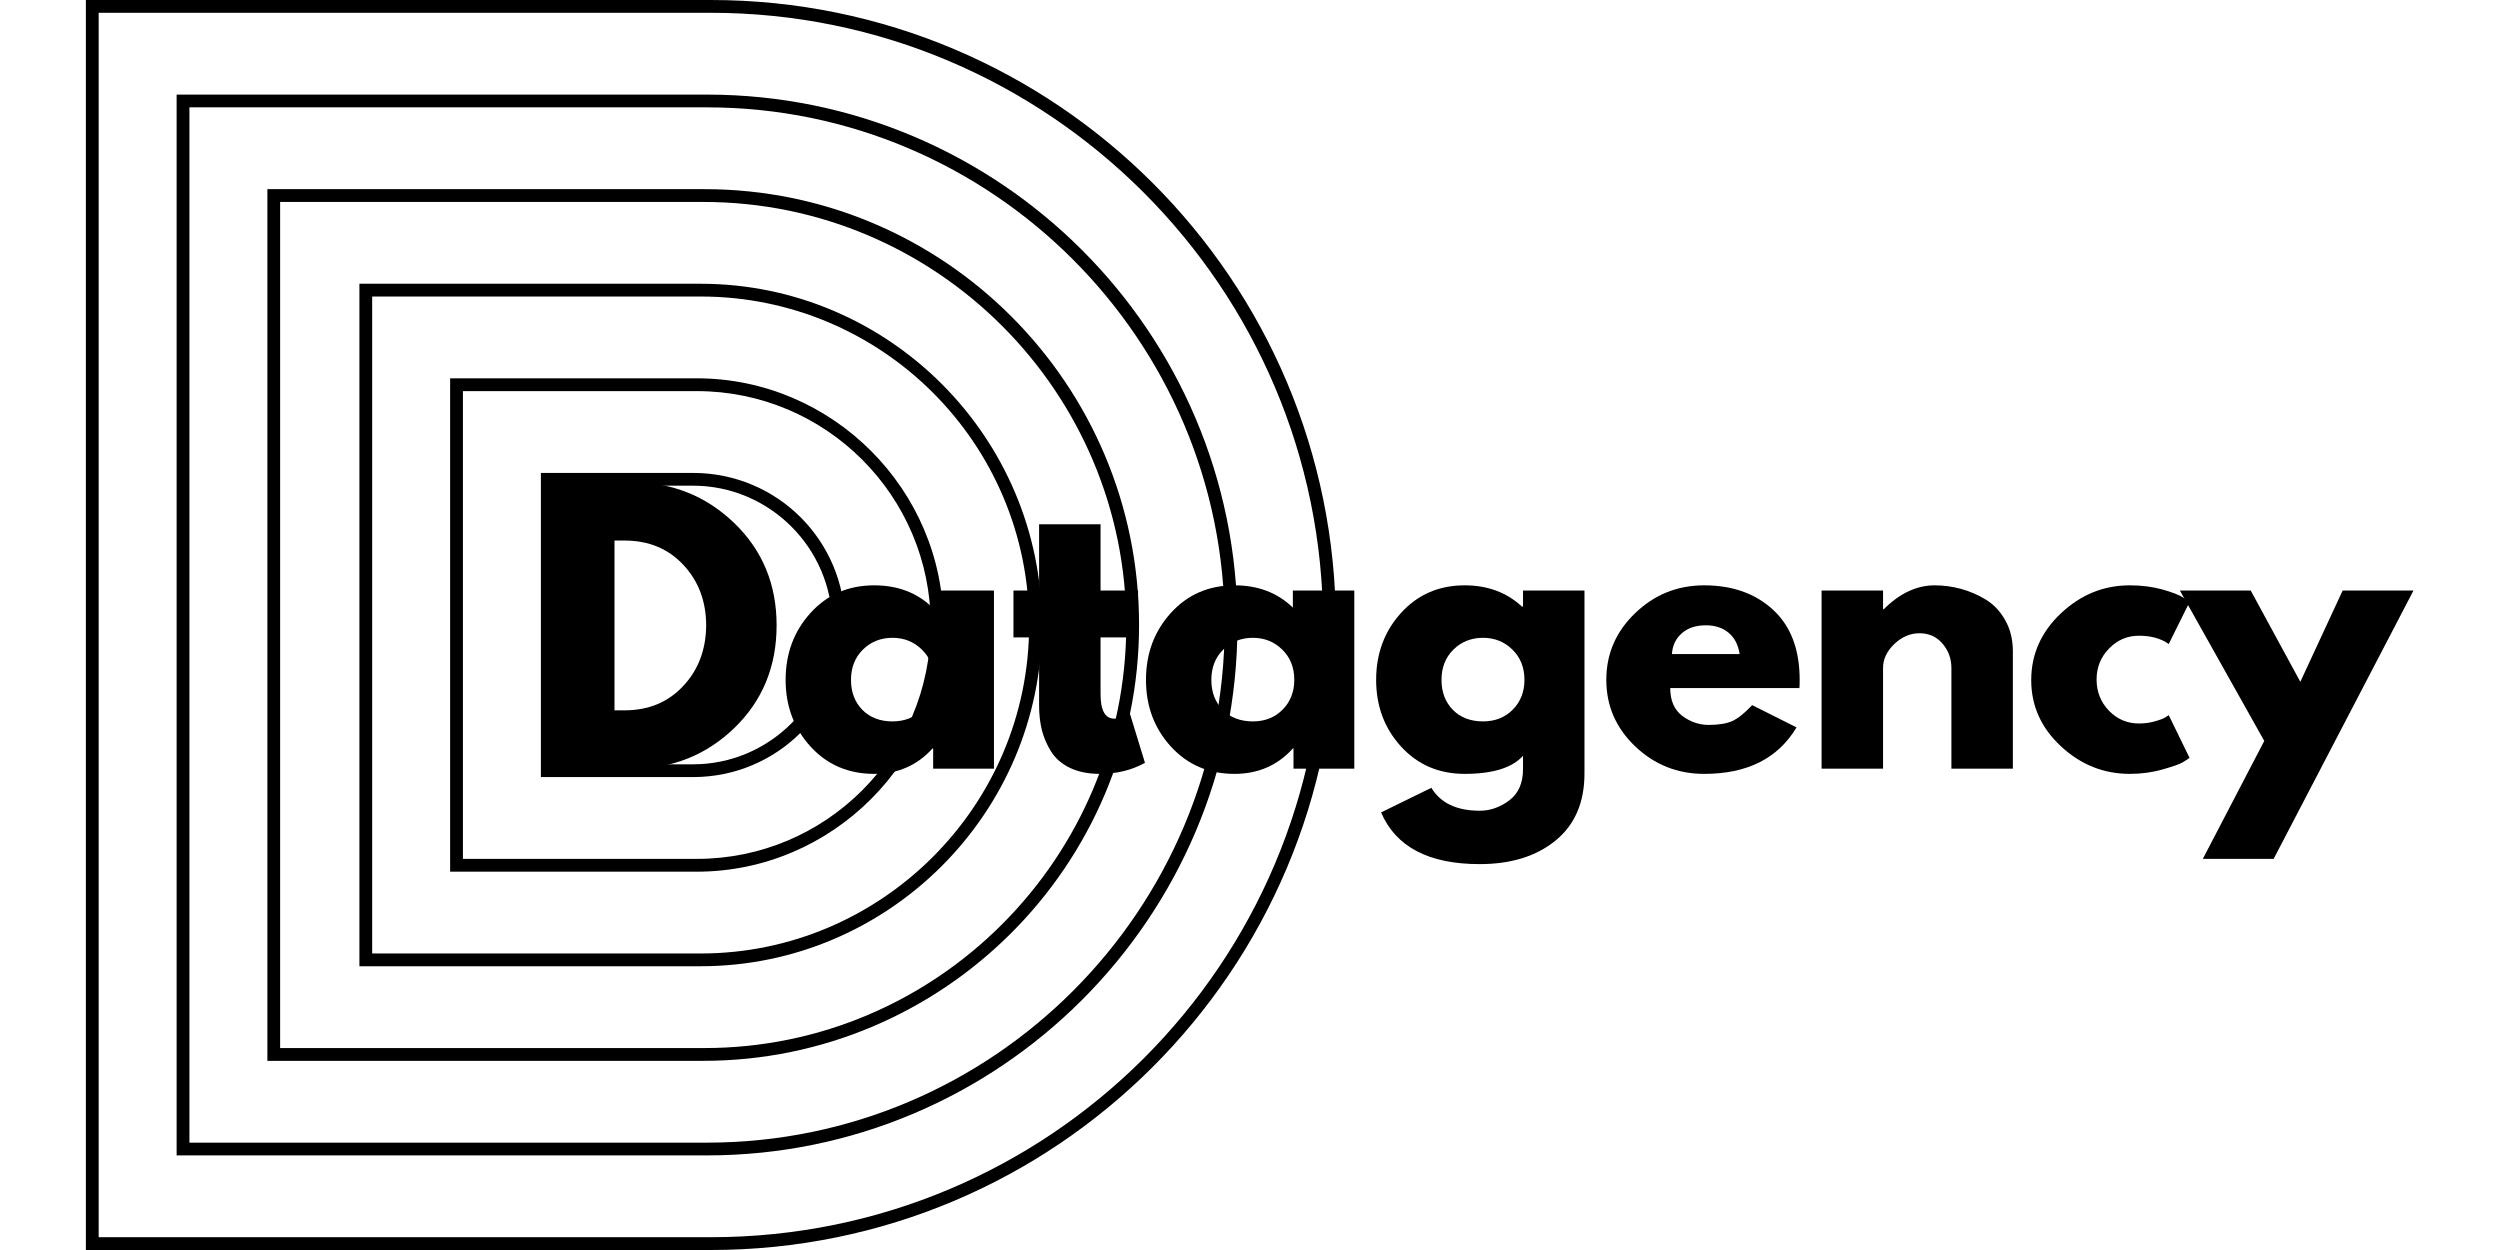
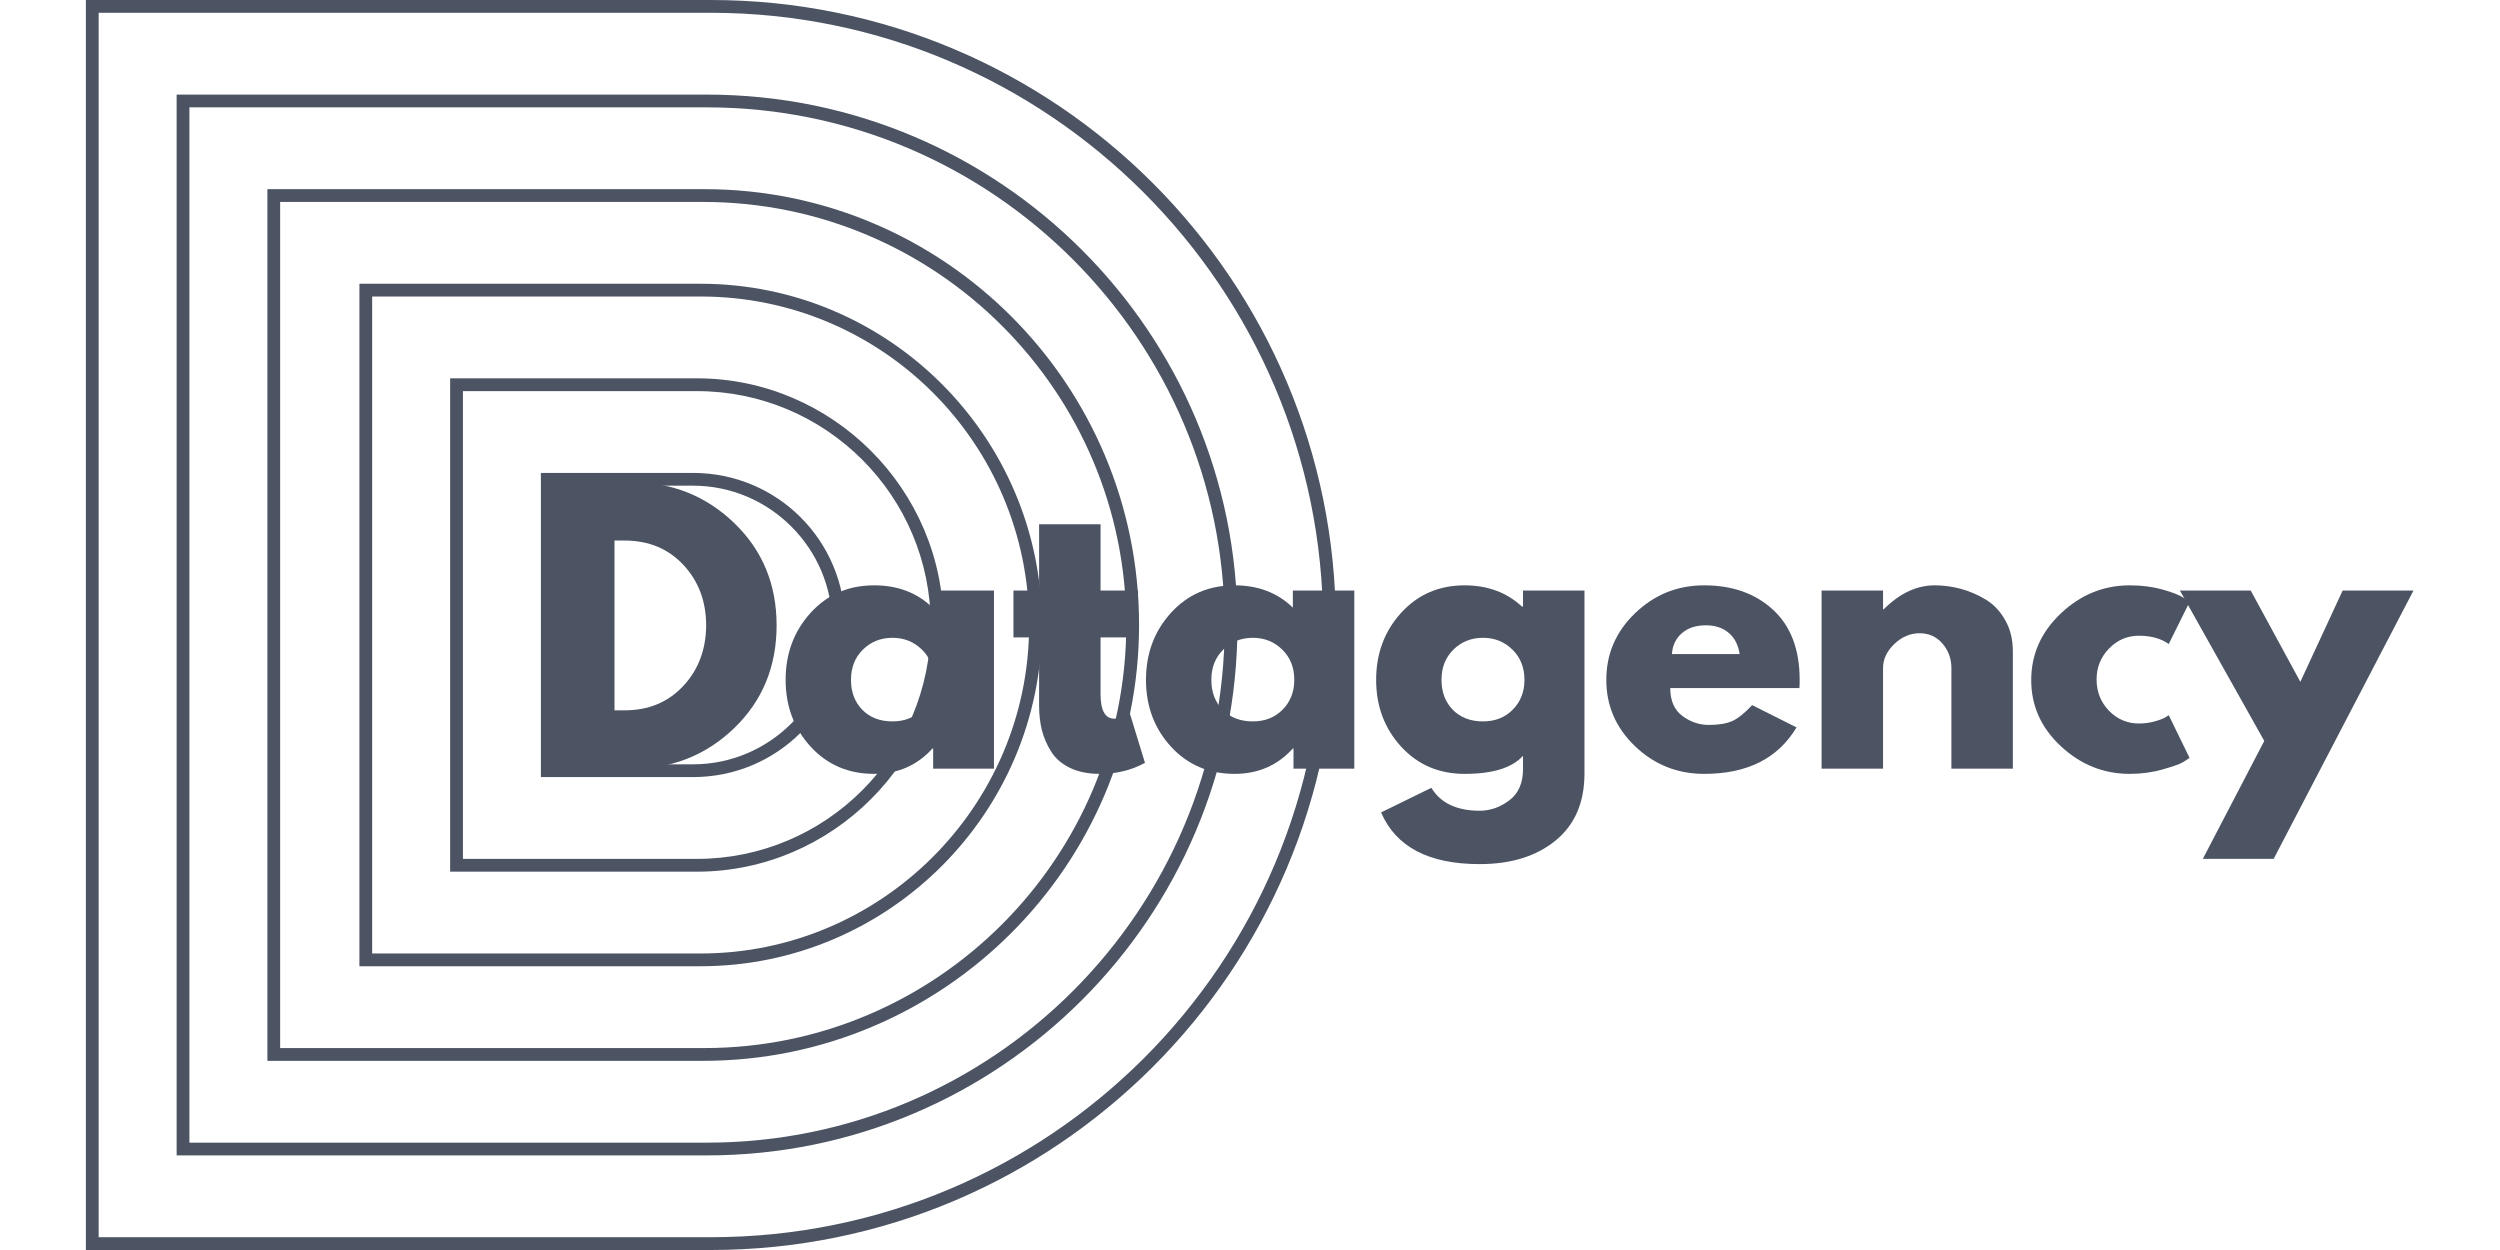
<svg xmlns="http://www.w3.org/2000/svg" width="400" zoomAndPan="magnify" viewBox="0 0 300 150" height="200" preserveAspectRatio="xMidYMid meet" version="1.0">
-   <defs>
+   <defs fill="#4c5464">
    <g />
-     <clipPath id="id1">
-       <path d="M 10.305 0 L 160.305 0 L 160.305 150 L 10.305 150 Z M 10.305 0 " clip-rule="nonzero" />
+     <clipPath id="id1" fill="#4c5464">
+       <path d="M 10.305 0 L 160.305 0 L 160.305 150 L 10.305 150 Z M 10.305 0 " clip-rule="nonzero" fill="#4c5464" />
    </clipPath>
  </defs>
  <g clip-path="url(#id1)">
-     <path fill="#000000" d="M 85.305 0 L 10.305 0 L 10.305 150 L 85.305 150 C 126.715 150 160.305 116.41 160.305 75 C 160.305 33.59 126.715 0 85.305 0 Z M 85.305 148.465 L 11.84 148.465 L 11.84 1.535 L 85.305 1.535 C 125.797 1.535 158.77 34.508 158.77 75 C 158.77 115.645 125.949 148.465 85.305 148.465 Z M 85.305 148.465 " fill-opacity="1" fill-rule="nonzero" />
+     <path fill="#4c5464" d="M 85.305 0 L 10.305 0 L 10.305 150 L 85.305 150 C 126.715 150 160.305 116.41 160.305 75 C 160.305 33.59 126.715 0 85.305 0 Z M 85.305 148.465 L 11.84 148.465 L 11.84 1.535 L 85.305 1.535 C 125.797 1.535 158.77 34.508 158.77 75 C 158.77 115.645 125.949 148.465 85.305 148.465 Z M 85.305 148.465 " fill-opacity="1" fill-rule="nonzero" />
  </g>
-   <path fill="#000000" d="M 84.844 11.352 L 21.195 11.352 L 21.195 138.648 L 84.844 138.648 C 119.969 138.648 148.496 110.121 148.496 75 C 148.496 39.879 119.969 11.352 84.844 11.352 Z M 84.844 137.117 L 22.73 137.117 L 22.73 12.883 L 84.844 12.883 C 119.047 12.883 146.961 40.797 146.961 75 C 146.961 109.203 119.199 137.117 84.844 137.117 Z M 84.844 137.117 " fill-opacity="1" fill-rule="nonzero" />
-   <path fill="#000000" d="M 84.539 22.699 L 32.086 22.699 L 32.086 127.301 L 84.387 127.301 C 113.219 127.301 136.688 103.836 136.688 75 C 136.688 46.164 113.371 22.699 84.539 22.699 Z M 84.539 125.766 L 33.617 125.766 L 33.617 24.234 L 84.387 24.234 C 112.453 24.234 135.152 47.086 135.152 75 C 135.152 102.914 112.453 125.766 84.539 125.766 Z M 84.539 125.766 " fill-opacity="1" fill-rule="nonzero" />
-   <path fill="#000000" d="M 84.078 34.051 L 43.129 34.051 L 43.129 115.949 L 84.078 115.949 C 106.625 115.949 125.027 97.547 125.027 75 C 125.027 52.453 106.625 34.051 84.078 34.051 Z M 84.078 114.418 L 44.66 114.418 L 44.66 35.582 L 84.078 35.582 C 105.855 35.582 123.496 53.223 123.496 75 C 123.496 96.777 105.703 114.418 84.078 114.418 Z M 84.078 114.418 " fill-opacity="1" fill-rule="nonzero" />
-   <path fill="#000000" d="M 83.617 45.398 L 54.016 45.398 L 54.016 104.602 L 83.617 104.602 C 99.875 104.602 113.219 91.258 113.219 75 C 113.219 58.742 99.875 45.398 83.617 45.398 Z M 83.617 103.066 L 55.551 103.066 L 55.551 46.934 L 83.617 46.934 C 99.109 46.934 111.688 59.508 111.688 75 C 111.688 90.492 99.109 103.066 83.617 103.066 Z M 83.617 103.066 " fill-opacity="1" fill-rule="nonzero" />
-   <path fill="#000000" d="M 83.156 56.75 L 64.906 56.75 L 64.906 93.25 L 83.156 93.25 C 93.281 93.25 101.41 85.121 101.41 75 C 101.41 64.879 93.281 56.75 83.156 56.75 Z M 83.156 91.719 L 66.441 91.719 L 66.441 58.281 L 83.156 58.281 C 92.359 58.281 99.875 65.797 99.875 75 C 99.875 84.203 92.359 91.719 83.156 91.719 Z M 83.156 91.719 " fill-opacity="1" fill-rule="nonzero" />
-   <g fill="#000000" fill-opacity="1">
+   <path fill="#4c5464" d="M 84.844 11.352 L 21.195 11.352 L 21.195 138.648 L 84.844 138.648 C 119.969 138.648 148.496 110.121 148.496 75 C 148.496 39.879 119.969 11.352 84.844 11.352 Z M 84.844 137.117 L 22.73 137.117 L 22.73 12.883 L 84.844 12.883 C 119.047 12.883 146.961 40.797 146.961 75 C 146.961 109.203 119.199 137.117 84.844 137.117 Z M 84.844 137.117 " fill-opacity="1" fill-rule="nonzero" />
+   <path fill="#4c5464" d="M 84.539 22.699 L 32.086 22.699 L 32.086 127.301 L 84.387 127.301 C 113.219 127.301 136.688 103.836 136.688 75 C 136.688 46.164 113.371 22.699 84.539 22.699 Z M 84.539 125.766 L 33.617 125.766 L 33.617 24.234 L 84.387 24.234 C 112.453 24.234 135.152 47.086 135.152 75 C 135.152 102.914 112.453 125.766 84.539 125.766 Z M 84.539 125.766 " fill-opacity="1" fill-rule="nonzero" />
+   <path fill="#4c5464" d="M 84.078 34.051 L 43.129 34.051 L 43.129 115.949 L 84.078 115.949 C 106.625 115.949 125.027 97.547 125.027 75 C 125.027 52.453 106.625 34.051 84.078 34.051 Z M 84.078 114.418 L 44.66 114.418 L 44.66 35.582 L 84.078 35.582 C 105.855 35.582 123.496 53.223 123.496 75 C 123.496 96.777 105.703 114.418 84.078 114.418 Z M 84.078 114.418 " fill-opacity="1" fill-rule="nonzero" />
+   <path fill="#4c5464" d="M 83.617 45.398 L 54.016 45.398 L 54.016 104.602 L 83.617 104.602 C 99.875 104.602 113.219 91.258 113.219 75 C 113.219 58.742 99.875 45.398 83.617 45.398 Z M 83.617 103.066 L 55.551 103.066 L 55.551 46.934 L 83.617 46.934 C 99.109 46.934 111.688 59.508 111.688 75 C 111.688 90.492 99.109 103.066 83.617 103.066 Z M 83.617 103.066 " fill-opacity="1" fill-rule="nonzero" />
+   <path fill="#4c5464" d="M 83.156 56.75 L 64.906 56.75 L 64.906 93.25 L 83.156 93.25 C 93.281 93.25 101.41 85.121 101.41 75 C 101.41 64.879 93.281 56.75 83.156 56.75 Z M 83.156 91.719 L 66.441 91.719 L 66.441 58.281 L 83.156 58.281 C 92.359 58.281 99.875 65.797 99.875 75 C 99.875 84.203 92.359 91.719 83.156 91.719 Z M 83.156 91.719 " fill-opacity="1" fill-rule="nonzero" />
+   <g fill="#4c5464" fill-opacity="1">
    <g transform="translate(63.4117, 92.23998)">
      <g>
-         <path d="M 2.5 -34.359 L 12.453 -34.359 C 17.234 -34.359 21.316 -32.727 24.703 -29.469 C 28.086 -26.207 29.781 -22.117 29.781 -17.203 C 29.781 -12.266 28.094 -8.16 24.719 -4.891 C 21.344 -1.629 17.254 0 12.453 0 L 2.5 0 Z M 10.328 -7 L 11.531 -7 C 14.395 -7 16.734 -7.961 18.547 -9.891 C 20.367 -11.816 21.297 -14.238 21.328 -17.156 C 21.328 -20.07 20.414 -22.504 18.594 -24.453 C 16.781 -26.398 14.426 -27.375 11.531 -27.375 L 10.328 -27.375 Z M 10.328 -7 " />
+         <path d="M 2.5 -34.359 L 12.453 -34.359 C 17.234 -34.359 21.316 -32.727 24.703 -29.469 C 28.086 -26.207 29.781 -22.117 29.781 -17.203 C 29.781 -12.266 28.094 -8.16 24.719 -4.891 C 21.344 -1.629 17.254 0 12.453 0 L 2.5 0 Z M 10.328 -7 L 11.531 -7 C 14.395 -7 16.734 -7.961 18.547 -9.891 C 20.367 -11.816 21.297 -14.238 21.328 -17.156 C 21.328 -20.07 20.414 -22.504 18.594 -24.453 C 16.781 -26.398 14.426 -27.375 11.531 -27.375 L 10.328 -27.375 Z M 10.328 -7 " fill="#4c5464" />
      </g>
    </g>
  </g>
-   <g fill="#000000" fill-opacity="1">
+   <g fill="#4c5464" fill-opacity="1">
    <g transform="translate(93.32257, 92.23998)">
      <g>
-         <path d="M 3.953 -2.641 C 1.953 -4.828 0.953 -7.5 0.953 -10.656 C 0.953 -13.82 1.953 -16.504 3.953 -18.703 C 5.953 -20.898 8.492 -22 11.578 -22 C 14.41 -22 16.742 -21.109 18.578 -19.328 L 18.578 -21.375 L 25.953 -21.375 L 25.953 0 L 18.656 0 L 18.656 -2.422 L 18.578 -2.422 C 16.742 -0.391 14.41 0.625 11.578 0.625 C 8.492 0.625 5.953 -0.461 3.953 -2.641 Z M 10.219 -14.281 C 9.27 -13.344 8.797 -12.133 8.797 -10.656 C 8.797 -9.188 9.25 -7.988 10.156 -7.062 C 11.07 -6.133 12.281 -5.672 13.781 -5.672 C 15.227 -5.672 16.414 -6.141 17.344 -7.078 C 18.281 -8.023 18.75 -9.219 18.75 -10.656 C 18.75 -12.133 18.27 -13.344 17.312 -14.281 C 16.352 -15.227 15.176 -15.703 13.781 -15.703 C 12.363 -15.703 11.176 -15.227 10.219 -14.281 Z M 10.219 -14.281 " />
+         <path d="M 3.953 -2.641 C 1.953 -4.828 0.953 -7.5 0.953 -10.656 C 0.953 -13.82 1.953 -16.504 3.953 -18.703 C 5.953 -20.898 8.492 -22 11.578 -22 C 14.41 -22 16.742 -21.109 18.578 -19.328 L 18.578 -21.375 L 25.953 -21.375 L 25.953 0 L 18.656 0 L 18.656 -2.422 L 18.578 -2.422 C 16.742 -0.391 14.41 0.625 11.578 0.625 C 8.492 0.625 5.953 -0.461 3.953 -2.641 Z M 10.219 -14.281 C 9.27 -13.344 8.797 -12.133 8.797 -10.656 C 8.797 -9.188 9.25 -7.988 10.156 -7.062 C 11.07 -6.133 12.281 -5.672 13.781 -5.672 C 15.227 -5.672 16.414 -6.141 17.344 -7.078 C 18.281 -8.023 18.75 -9.219 18.75 -10.656 C 18.75 -12.133 18.27 -13.344 17.312 -14.281 C 16.352 -15.227 15.176 -15.703 13.781 -15.703 C 12.363 -15.703 11.176 -15.227 10.219 -14.281 Z M 10.219 -14.281 " fill="#4c5464" />
      </g>
    </g>
  </g>
-   <g fill="#000000" fill-opacity="1">
+   <g fill="#4c5464" fill-opacity="1">
    <g transform="translate(120.9422, 92.23998)">
      <g>
-         <path d="M 3.75 -21.375 L 3.75 -29.328 L 11.125 -29.328 L 11.125 -21.375 L 15.625 -21.375 L 15.625 -15.75 L 11.125 -15.75 L 11.125 -8.953 C 11.125 -6.984 11.676 -6 12.781 -6 C 13.062 -6 13.352 -6.051 13.656 -6.156 C 13.969 -6.27 14.207 -6.383 14.375 -6.5 L 14.625 -6.672 L 16.453 -0.703 C 14.867 0.18 13.062 0.625 11.031 0.625 C 9.645 0.625 8.453 0.383 7.453 -0.094 C 6.453 -0.582 5.695 -1.238 5.188 -2.062 C 4.676 -2.883 4.305 -3.742 4.078 -4.641 C 3.859 -5.547 3.75 -6.516 3.75 -7.547 L 3.75 -15.75 L 0.672 -15.75 L 0.672 -21.375 Z M 3.75 -21.375 " />
+         <path d="M 3.75 -21.375 L 3.75 -29.328 L 11.125 -29.328 L 11.125 -21.375 L 15.625 -21.375 L 15.625 -15.75 L 11.125 -15.75 L 11.125 -8.953 C 11.125 -6.984 11.676 -6 12.781 -6 C 13.062 -6 13.352 -6.051 13.656 -6.156 C 13.969 -6.27 14.207 -6.383 14.375 -6.5 L 14.625 -6.672 L 16.453 -0.703 C 14.867 0.18 13.062 0.625 11.031 0.625 C 9.645 0.625 8.453 0.383 7.453 -0.094 C 6.453 -0.582 5.695 -1.238 5.188 -2.062 C 4.676 -2.883 4.305 -3.742 4.078 -4.641 C 3.859 -5.547 3.75 -6.516 3.75 -7.547 L 3.75 -15.75 L 0.672 -15.75 L 0.672 -21.375 Z M 3.75 -21.375 " fill="#4c5464" />
      </g>
    </g>
  </g>
-   <g fill="#000000" fill-opacity="1">
+   <g fill="#4c5464" fill-opacity="1">
    <g transform="translate(136.5642, 92.23998)">
      <g>
-         <path d="M 3.953 -2.641 C 1.953 -4.828 0.953 -7.5 0.953 -10.656 C 0.953 -13.82 1.953 -16.504 3.953 -18.703 C 5.953 -20.898 8.492 -22 11.578 -22 C 14.41 -22 16.742 -21.109 18.578 -19.328 L 18.578 -21.375 L 25.953 -21.375 L 25.953 0 L 18.656 0 L 18.656 -2.422 L 18.578 -2.422 C 16.742 -0.391 14.41 0.625 11.578 0.625 C 8.492 0.625 5.953 -0.461 3.953 -2.641 Z M 10.219 -14.281 C 9.27 -13.344 8.797 -12.133 8.797 -10.656 C 8.797 -9.188 9.25 -7.988 10.156 -7.062 C 11.07 -6.133 12.281 -5.672 13.781 -5.672 C 15.227 -5.672 16.414 -6.141 17.344 -7.078 C 18.281 -8.023 18.75 -9.219 18.75 -10.656 C 18.75 -12.133 18.27 -13.344 17.312 -14.281 C 16.352 -15.227 15.176 -15.703 13.781 -15.703 C 12.363 -15.703 11.176 -15.227 10.219 -14.281 Z M 10.219 -14.281 " />
+         <path d="M 3.953 -2.641 C 1.953 -4.828 0.953 -7.5 0.953 -10.656 C 0.953 -13.82 1.953 -16.504 3.953 -18.703 C 5.953 -20.898 8.492 -22 11.578 -22 C 14.41 -22 16.742 -21.109 18.578 -19.328 L 18.578 -21.375 L 25.953 -21.375 L 25.953 0 L 18.656 0 L 18.656 -2.422 L 18.578 -2.422 C 16.742 -0.391 14.41 0.625 11.578 0.625 C 8.492 0.625 5.953 -0.461 3.953 -2.641 Z M 10.219 -14.281 C 9.27 -13.344 8.797 -12.133 8.797 -10.656 C 8.797 -9.188 9.25 -7.988 10.156 -7.062 C 11.07 -6.133 12.281 -5.672 13.781 -5.672 C 15.227 -5.672 16.414 -6.141 17.344 -7.078 C 18.281 -8.023 18.75 -9.219 18.75 -10.656 C 18.75 -12.133 18.27 -13.344 17.312 -14.281 C 16.352 -15.227 15.176 -15.703 13.781 -15.703 C 12.363 -15.703 11.176 -15.227 10.219 -14.281 Z M 10.219 -14.281 " fill="#4c5464" />
      </g>
    </g>
  </g>
-   <g fill="#000000" fill-opacity="1">
+   <g fill="#4c5464" fill-opacity="1">
    <g transform="translate(164.1838, 92.23998)">
      <g>
-         <path d="M 1.547 5.25 L 7.578 2.297 C 8.691 4.129 10.625 5.047 13.375 5.047 C 14.645 5.047 15.828 4.633 16.922 3.812 C 18.023 2.988 18.578 1.734 18.578 0.047 L 18.578 -1.547 C 17.273 -0.098 14.941 0.625 11.578 0.625 C 8.492 0.625 5.953 -0.461 3.953 -2.641 C 1.953 -4.828 0.953 -7.5 0.953 -10.656 C 0.953 -13.82 1.953 -16.504 3.953 -18.703 C 5.953 -20.898 8.492 -22 11.578 -22 C 14.328 -22 16.617 -21.148 18.453 -19.453 L 18.578 -19.453 L 18.578 -21.375 L 25.953 -21.375 L 25.953 0.578 C 25.953 4.055 24.797 6.738 22.484 8.625 C 20.18 10.508 17.145 11.453 13.375 11.453 C 7.258 11.453 3.316 9.383 1.547 5.25 Z M 10.219 -14.281 C 9.27 -13.344 8.797 -12.133 8.797 -10.656 C 8.797 -9.188 9.25 -7.988 10.156 -7.062 C 11.07 -6.133 12.281 -5.672 13.781 -5.672 C 15.227 -5.672 16.414 -6.141 17.344 -7.078 C 18.281 -8.023 18.75 -9.219 18.75 -10.656 C 18.75 -12.133 18.27 -13.344 17.312 -14.281 C 16.352 -15.227 15.176 -15.703 13.781 -15.703 C 12.363 -15.703 11.176 -15.227 10.219 -14.281 Z M 10.219 -14.281 " />
+         <path d="M 1.547 5.25 L 7.578 2.297 C 8.691 4.129 10.625 5.047 13.375 5.047 C 14.645 5.047 15.828 4.633 16.922 3.812 C 18.023 2.988 18.578 1.734 18.578 0.047 L 18.578 -1.547 C 17.273 -0.098 14.941 0.625 11.578 0.625 C 8.492 0.625 5.953 -0.461 3.953 -2.641 C 1.953 -4.828 0.953 -7.5 0.953 -10.656 C 0.953 -13.82 1.953 -16.504 3.953 -18.703 C 5.953 -20.898 8.492 -22 11.578 -22 C 14.328 -22 16.617 -21.148 18.453 -19.453 L 18.578 -19.453 L 18.578 -21.375 L 25.953 -21.375 L 25.953 0.578 C 25.953 4.055 24.797 6.738 22.484 8.625 C 20.18 10.508 17.145 11.453 13.375 11.453 C 7.258 11.453 3.316 9.383 1.547 5.25 Z M 10.219 -14.281 C 9.27 -13.344 8.797 -12.133 8.797 -10.656 C 8.797 -9.188 9.25 -7.988 10.156 -7.062 C 11.07 -6.133 12.281 -5.672 13.781 -5.672 C 15.227 -5.672 16.414 -6.141 17.344 -7.078 C 18.281 -8.023 18.75 -9.219 18.75 -10.656 C 18.75 -12.133 18.27 -13.344 17.312 -14.281 C 16.352 -15.227 15.176 -15.703 13.781 -15.703 C 12.363 -15.703 11.176 -15.227 10.219 -14.281 Z M 10.219 -14.281 " fill="#4c5464" />
      </g>
    </g>
  </g>
-   <g fill="#000000" fill-opacity="1">
+   <g fill="#4c5464" fill-opacity="1">
    <g transform="translate(191.8035, 92.23998)">
      <g>
-         <path d="M 24.125 -9.672 L 8.625 -9.672 C 8.625 -8.172 9.109 -7.055 10.078 -6.328 C 11.047 -5.609 12.102 -5.25 13.25 -5.25 C 14.438 -5.25 15.379 -5.406 16.078 -5.719 C 16.773 -6.039 17.566 -6.676 18.453 -7.625 L 23.781 -4.953 C 21.562 -1.234 17.867 0.625 12.703 0.625 C 9.484 0.625 6.719 -0.477 4.406 -2.688 C 2.102 -4.895 0.953 -7.551 0.953 -10.656 C 0.953 -13.77 2.102 -16.438 4.406 -18.656 C 6.719 -20.883 9.484 -22 12.703 -22 C 16.086 -22 18.844 -21.02 20.969 -19.062 C 23.094 -17.102 24.156 -14.301 24.156 -10.656 C 24.156 -10.164 24.145 -9.836 24.125 -9.672 Z M 8.828 -13.75 L 16.953 -13.75 C 16.785 -14.852 16.348 -15.703 15.641 -16.297 C 14.93 -16.898 14.02 -17.203 12.906 -17.203 C 11.688 -17.203 10.719 -16.879 10 -16.234 C 9.281 -15.598 8.891 -14.77 8.828 -13.75 Z M 8.828 -13.75 " />
+         <path d="M 24.125 -9.672 L 8.625 -9.672 C 8.625 -8.172 9.109 -7.055 10.078 -6.328 C 11.047 -5.609 12.102 -5.25 13.25 -5.25 C 14.438 -5.25 15.379 -5.406 16.078 -5.719 C 16.773 -6.039 17.566 -6.676 18.453 -7.625 L 23.781 -4.953 C 21.562 -1.234 17.867 0.625 12.703 0.625 C 9.484 0.625 6.719 -0.477 4.406 -2.688 C 2.102 -4.895 0.953 -7.551 0.953 -10.656 C 0.953 -13.77 2.102 -16.438 4.406 -18.656 C 6.719 -20.883 9.484 -22 12.703 -22 C 16.086 -22 18.844 -21.02 20.969 -19.062 C 23.094 -17.102 24.156 -14.301 24.156 -10.656 C 24.156 -10.164 24.145 -9.836 24.125 -9.672 Z M 8.828 -13.75 L 16.953 -13.75 C 16.785 -14.852 16.348 -15.703 15.641 -16.297 C 14.93 -16.898 14.02 -17.203 12.906 -17.203 C 11.688 -17.203 10.719 -16.879 10 -16.234 C 9.281 -15.598 8.891 -14.77 8.828 -13.75 Z M 8.828 -13.75 " fill="#4c5464" />
      </g>
    </g>
  </g>
-   <g fill="#000000" fill-opacity="1">
+   <g fill="#4c5464" fill-opacity="1">
    <g transform="translate(216.0904, 92.23998)">
      <g>
-         <path d="M 2.5 0 L 2.5 -21.375 L 9.875 -21.375 L 9.875 -19.125 L 9.953 -19.125 C 11.867 -21.039 13.91 -22 16.078 -22 C 17.129 -22 18.176 -21.859 19.219 -21.578 C 20.258 -21.297 21.258 -20.863 22.219 -20.281 C 23.176 -19.695 23.953 -18.867 24.547 -17.797 C 25.148 -16.734 25.453 -15.492 25.453 -14.078 L 25.453 0 L 18.078 0 L 18.078 -12.078 C 18.078 -13.191 17.723 -14.164 17.016 -15 C 16.305 -15.832 15.383 -16.25 14.25 -16.25 C 13.133 -16.25 12.125 -15.816 11.219 -14.953 C 10.32 -14.086 9.875 -13.129 9.875 -12.078 L 9.875 0 Z M 2.5 0 " />
+         <path d="M 2.5 0 L 2.5 -21.375 L 9.875 -21.375 L 9.875 -19.125 L 9.953 -19.125 C 11.867 -21.039 13.91 -22 16.078 -22 C 17.129 -22 18.176 -21.859 19.219 -21.578 C 20.258 -21.297 21.258 -20.863 22.219 -20.281 C 23.176 -19.695 23.953 -18.867 24.547 -17.797 C 25.148 -16.734 25.453 -15.492 25.453 -14.078 L 25.453 0 L 18.078 0 L 18.078 -12.078 C 18.078 -13.191 17.723 -14.164 17.016 -15 C 16.305 -15.832 15.383 -16.25 14.25 -16.25 C 13.133 -16.25 12.125 -15.816 11.219 -14.953 C 10.32 -14.086 9.875 -13.129 9.875 -12.078 L 9.875 0 Z M 2.5 0 " fill="#4c5464" />
      </g>
    </g>
  </g>
-   <g fill="#000000" fill-opacity="1">
+   <g fill="#4c5464" fill-opacity="1">
    <g transform="translate(242.7935, 92.23998)">
      <g>
-         <path d="M 13.875 -15.953 C 12.477 -15.953 11.281 -15.438 10.281 -14.406 C 9.289 -13.383 8.797 -12.148 8.797 -10.703 C 8.797 -9.234 9.289 -7.984 10.281 -6.953 C 11.281 -5.93 12.477 -5.422 13.875 -5.422 C 14.539 -5.422 15.172 -5.504 15.766 -5.672 C 16.359 -5.836 16.797 -6.004 17.078 -6.172 L 17.453 -6.422 L 19.953 -1.297 C 19.754 -1.148 19.484 -0.973 19.141 -0.766 C 18.797 -0.555 18.004 -0.273 16.766 0.078 C 15.523 0.441 14.195 0.625 12.781 0.625 C 9.645 0.625 6.891 -0.477 4.516 -2.688 C 2.141 -4.895 0.953 -7.539 0.953 -10.625 C 0.953 -13.727 2.141 -16.398 4.516 -18.641 C 6.891 -20.879 9.645 -22 12.781 -22 C 14.195 -22 15.504 -21.832 16.703 -21.5 C 17.898 -21.164 18.75 -20.832 19.25 -20.5 L 19.953 -20 L 17.453 -14.953 C 16.535 -15.617 15.344 -15.953 13.875 -15.953 Z M 13.875 -15.953 " />
+         <path d="M 13.875 -15.953 C 12.477 -15.953 11.281 -15.438 10.281 -14.406 C 9.289 -13.383 8.797 -12.148 8.797 -10.703 C 8.797 -9.234 9.289 -7.984 10.281 -6.953 C 11.281 -5.93 12.477 -5.422 13.875 -5.422 C 14.539 -5.422 15.172 -5.504 15.766 -5.672 C 16.359 -5.836 16.797 -6.004 17.078 -6.172 L 17.453 -6.422 L 19.953 -1.297 C 19.754 -1.148 19.484 -0.973 19.141 -0.766 C 18.797 -0.555 18.004 -0.273 16.766 0.078 C 15.523 0.441 14.195 0.625 12.781 0.625 C 9.645 0.625 6.891 -0.477 4.516 -2.688 C 2.141 -4.895 0.953 -7.539 0.953 -10.625 C 0.953 -13.727 2.141 -16.398 4.516 -18.641 C 6.891 -20.879 9.645 -22 12.781 -22 C 14.195 -22 15.504 -21.832 16.703 -21.5 C 17.898 -21.164 18.75 -20.832 19.25 -20.5 L 19.953 -20 L 17.453 -14.953 C 16.535 -15.617 15.344 -15.953 13.875 -15.953 Z M 13.875 -15.953 " fill="#4c5464" />
      </g>
    </g>
  </g>
-   <g fill="#000000" fill-opacity="1">
+   <g fill="#4c5464" fill-opacity="1">
    <g transform="translate(262.4147, 92.23998)">
      <g>
-         <path d="M 18.703 -21.375 L 27.203 -21.375 L 10.422 10.828 L 1.922 10.828 L 9.297 -3.328 L -0.828 -21.375 L 7.672 -21.375 L 13.625 -10.422 Z M 18.703 -21.375 " />
+         <path d="M 18.703 -21.375 L 27.203 -21.375 L 10.422 10.828 L 1.922 10.828 L 9.297 -3.328 L -0.828 -21.375 L 7.672 -21.375 L 13.625 -10.422 Z M 18.703 -21.375 " fill="#4c5464" />
      </g>
    </g>
  </g>
</svg>
